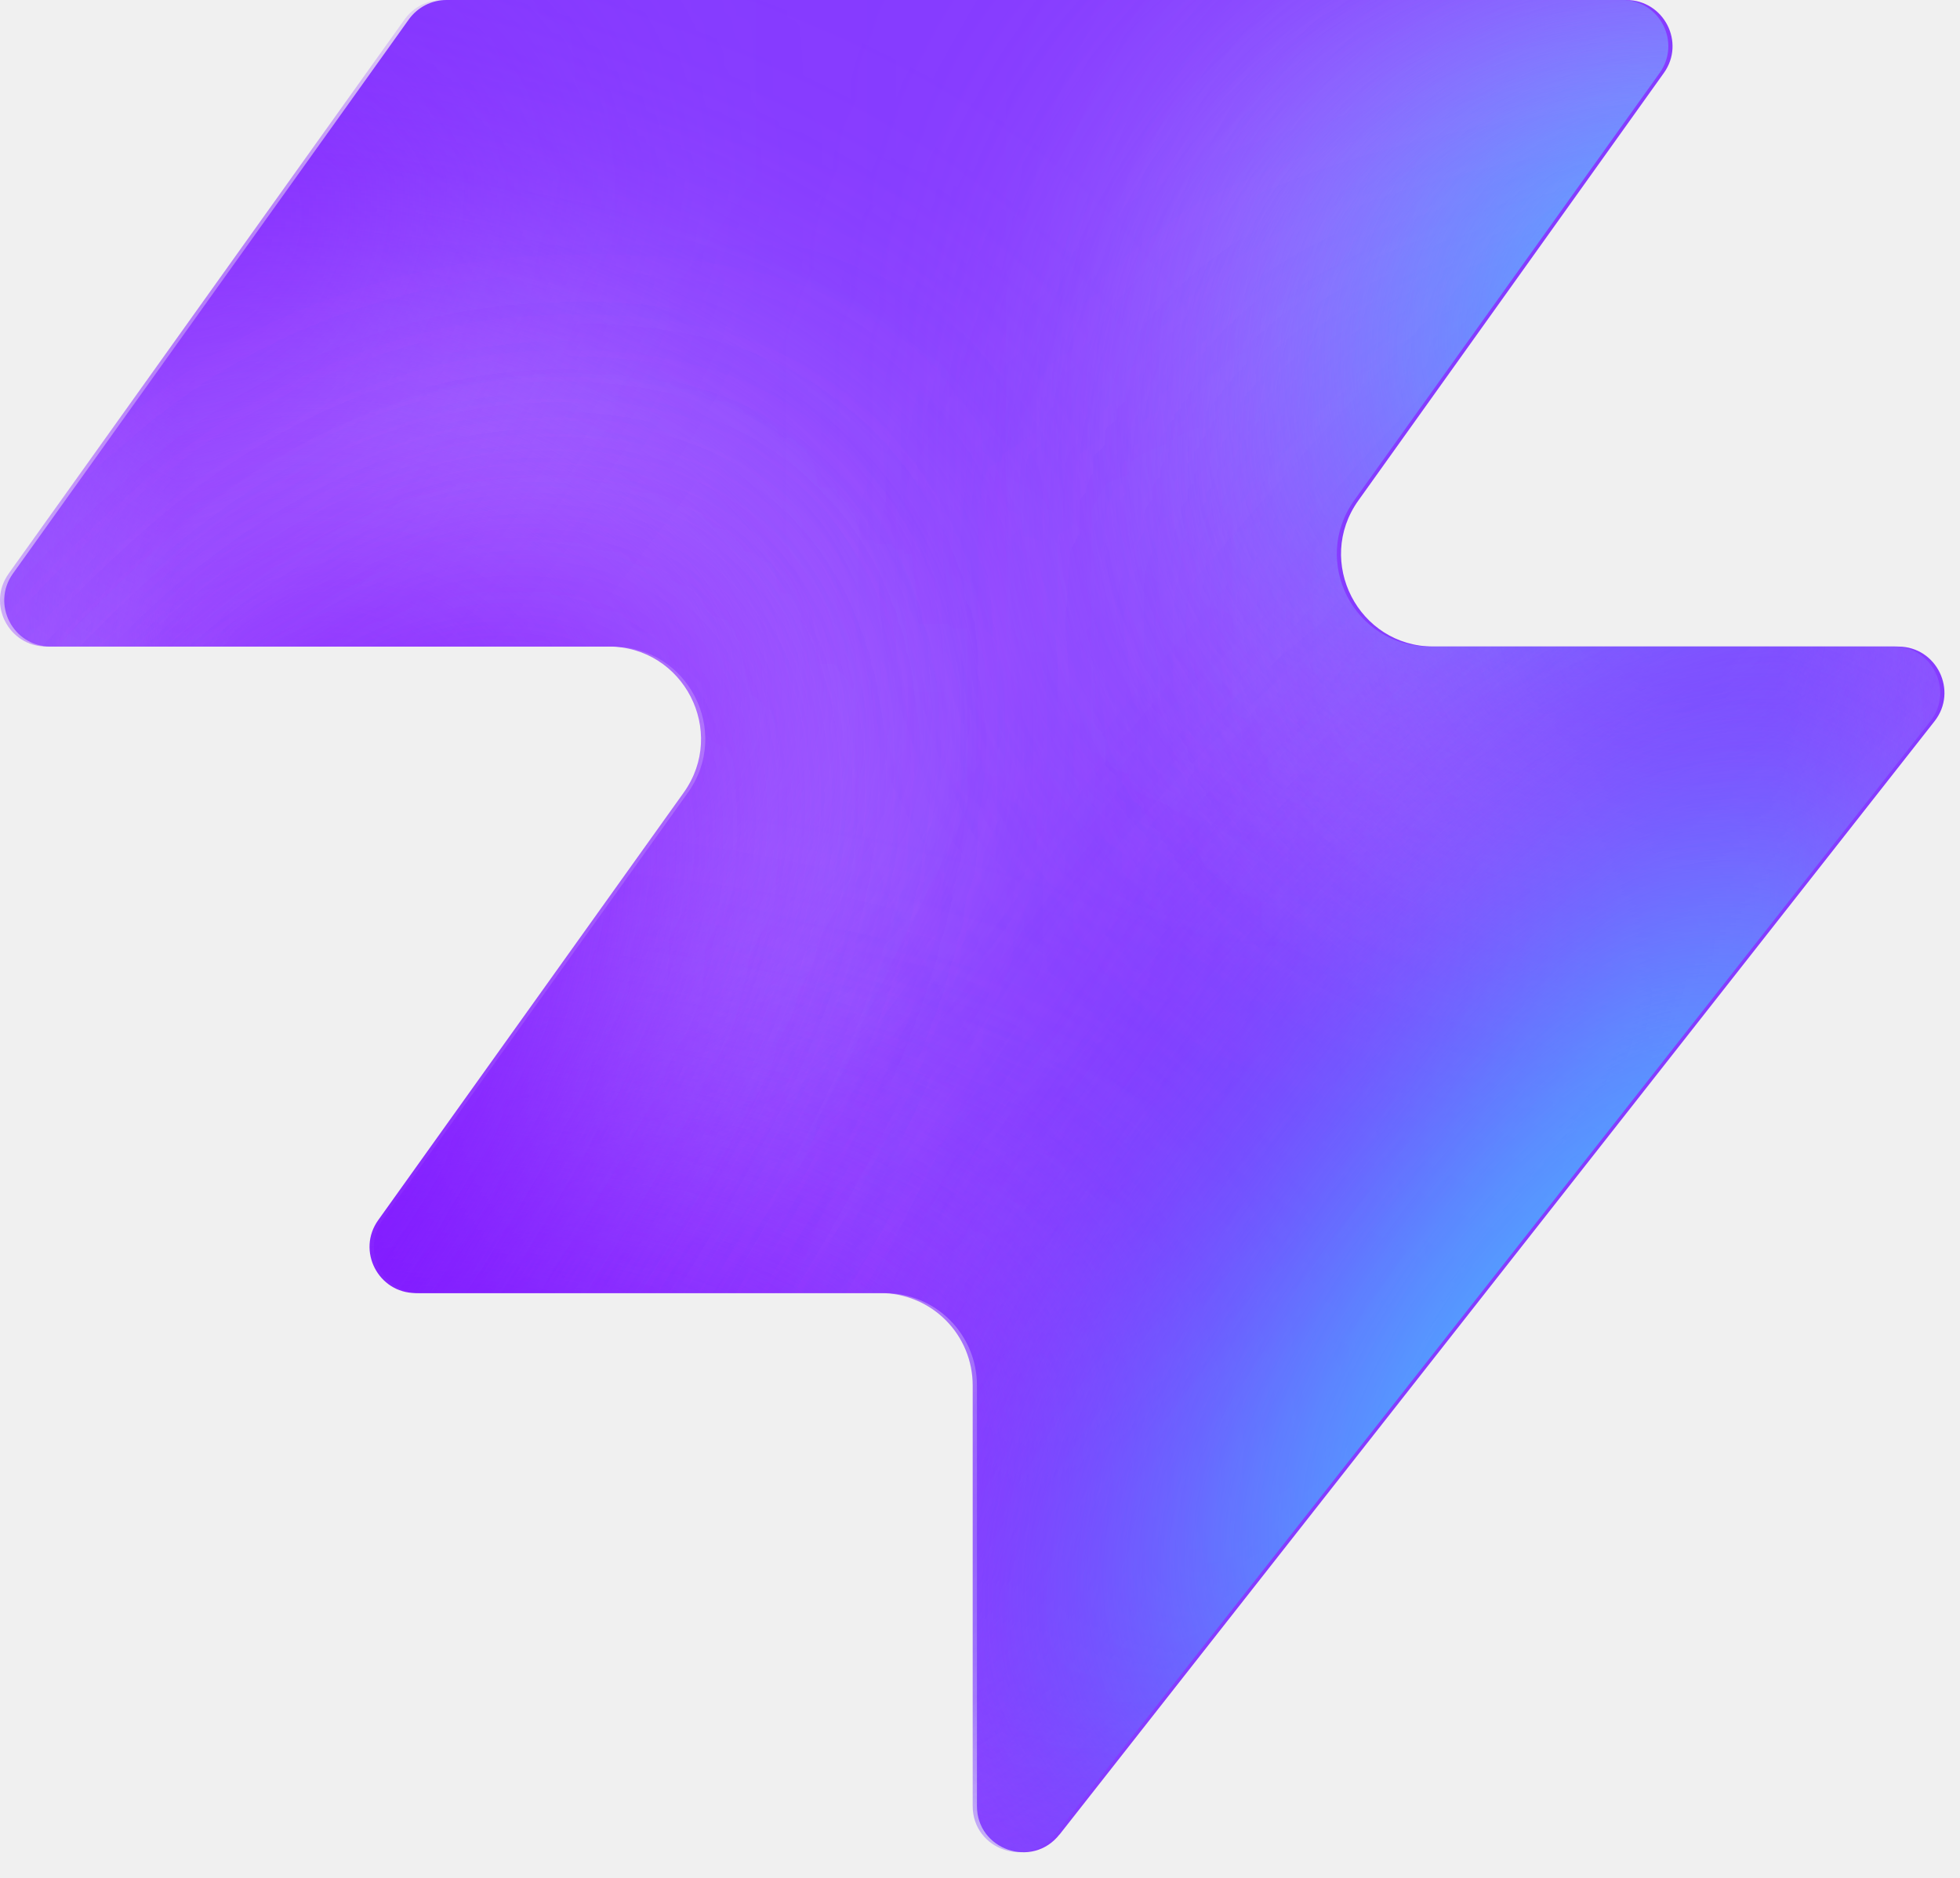
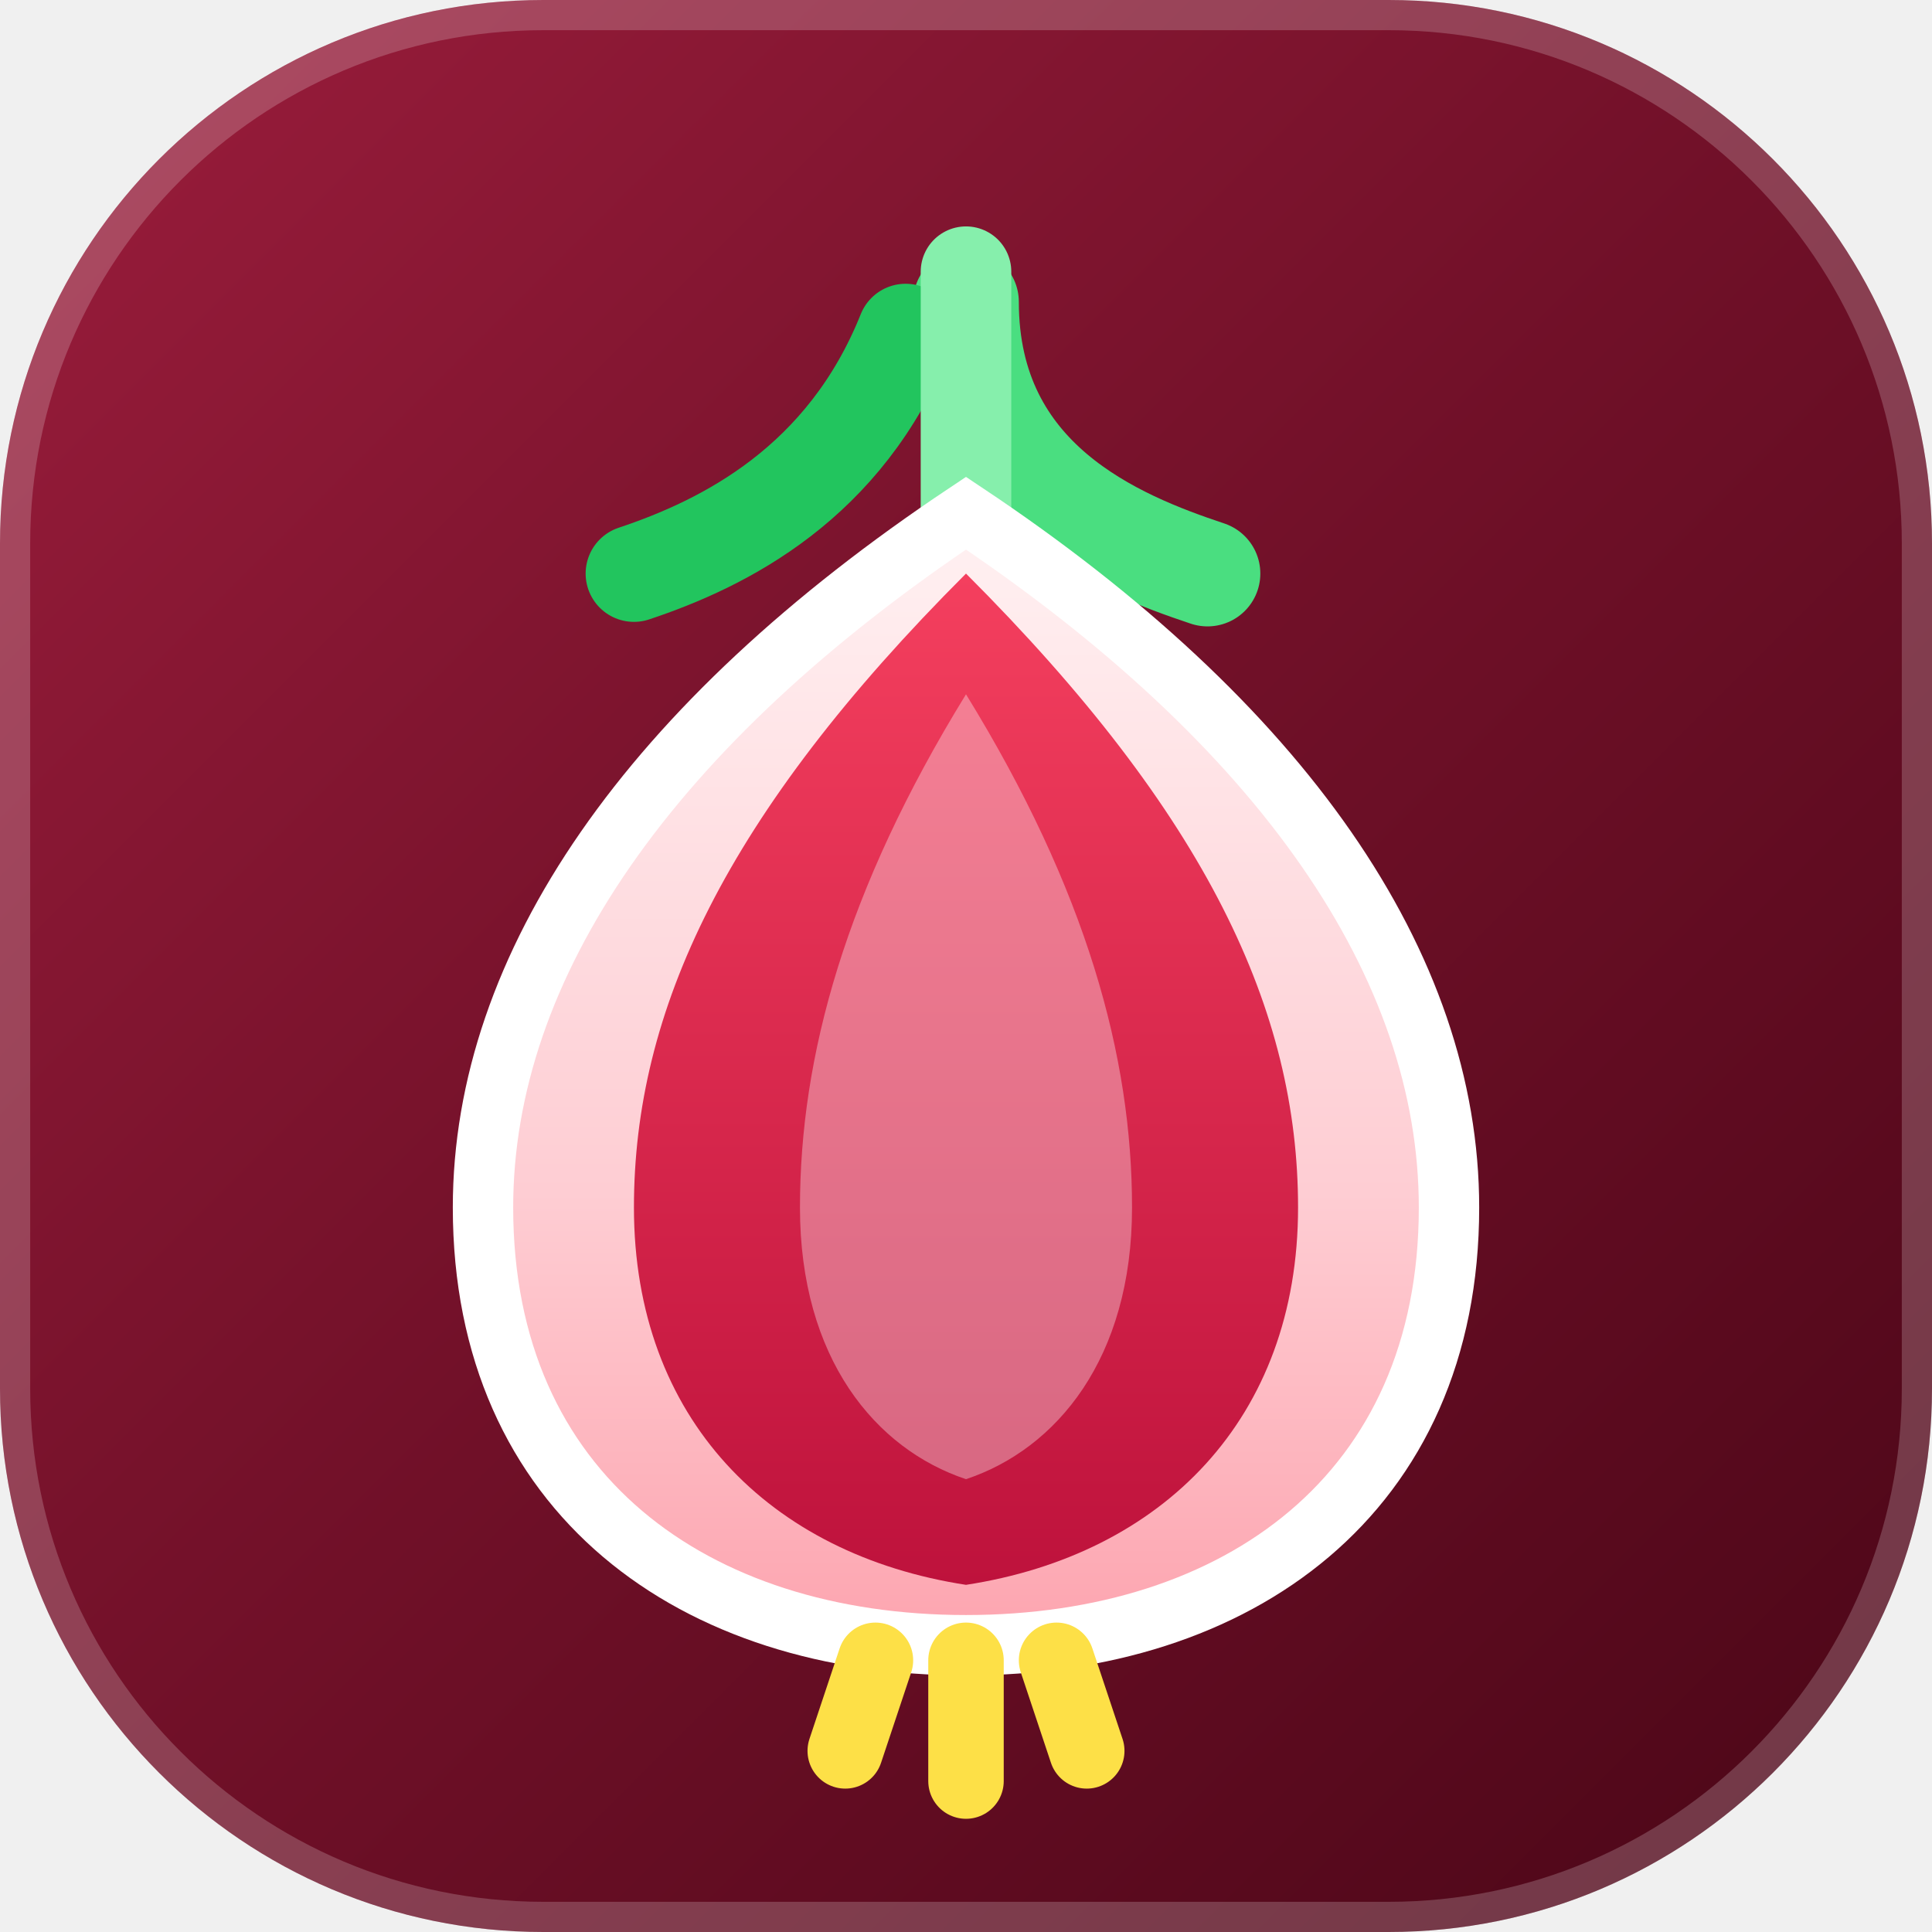
- <svg xmlns="http://www.w3.org/2000/svg" width="48" height="46" fill="none" viewBox="0 0 48 46">
-   <path fill="#863bff" d="M25.946 44.938c-.664.845-2.021.375-2.021-.698V33.937a2.26 2.26 0 0 0-2.262-2.262H10.287c-.92 0-1.456-1.04-.92-1.788l7.48-10.471c1.07-1.497 0-3.578-1.842-3.578H1.237c-.92 0-1.456-1.04-.92-1.788L10.013.474c.214-.297.556-.474.92-.474h28.894c.92 0 1.456 1.04.92 1.788l-7.48 10.471c-1.07 1.498 0 3.579 1.842 3.579h11.377c.943 0 1.473 1.088.89 1.83L25.947 44.94z" style="fill:#863bff;fill:color(display-p3 .525 .23 1);fill-opacity:1" />
-   <mask id="a" width="48" height="46" x="0" y="0" maskUnits="userSpaceOnUse" style="mask-type:alpha">
-     <path fill="#000" d="M25.842 44.938c-.664.844-2.021.375-2.021-.698V33.937a2.26 2.26 0 0 0-2.262-2.262H10.183c-.92 0-1.456-1.04-.92-1.788l7.48-10.471c1.07-1.498 0-3.579-1.842-3.579H1.133c-.92 0-1.456-1.04-.92-1.787L9.91.473c.214-.297.556-.474.92-.474h28.894c.92 0 1.456 1.04.92 1.788l-7.48 10.471c-1.07 1.498 0 3.578 1.842 3.578h11.377c.943 0 1.473 1.088.89 1.832L25.843 44.94z" style="fill:#000;fill-opacity:1" />
-   </mask>
-   <g mask="url(#a)">
-     <g filter="url(#b)">
-       <ellipse cx="5.508" cy="14.704" fill="#ede6ff" rx="5.508" ry="14.704" style="fill:#ede6ff;fill:color(display-p3 .927 .903 1);fill-opacity:1" transform="matrix(.00324 1 1 -.00324 -4.47 31.516)" />
-     </g>
-     <g filter="url(#c)">
-       <ellipse cx="10.399" cy="29.851" fill="#ede6ff" rx="10.399" ry="29.851" style="fill:#ede6ff;fill:color(display-p3 .927 .903 1);fill-opacity:1" transform="matrix(.00324 1 1 -.00324 -39.328 7.883)" />
-     </g>
-     <g filter="url(#d)">
-       <ellipse cx="5.508" cy="30.487" fill="#7e14ff" rx="5.508" ry="30.487" style="fill:#7e14ff;fill:color(display-p3 .492 .077 1);fill-opacity:1" transform="rotate(89.814 -25.913 -14.639)scale(1 -1)" />
-     </g>
-     <g filter="url(#e)">
-       <ellipse cx="5.508" cy="30.599" fill="#7e14ff" rx="5.508" ry="30.599" style="fill:#7e14ff;fill:color(display-p3 .492 .077 1);fill-opacity:1" transform="rotate(89.814 -32.644 -3.334)scale(1 -1)" />
-     </g>
-     <g filter="url(#f)">
-       <ellipse cx="5.508" cy="30.599" fill="#7e14ff" rx="5.508" ry="30.599" style="fill:#7e14ff;fill:color(display-p3 .492 .077 1);fill-opacity:1" transform="matrix(.00324 1 1 -.00324 -34.34 30.47)" />
-     </g>
-     <g filter="url(#g)">
-       <ellipse cx="14.072" cy="22.078" fill="#ede6ff" rx="14.072" ry="22.078" style="fill:#ede6ff;fill:color(display-p3 .927 .903 1);fill-opacity:1" transform="rotate(93.35 24.506 48.493)scale(-1 1)" />
-     </g>
-     <g filter="url(#h)">
-       <ellipse cx="3.47" cy="21.501" fill="#7e14ff" rx="3.47" ry="21.501" style="fill:#7e14ff;fill:color(display-p3 .492 .077 1);fill-opacity:1" transform="rotate(89.009 28.708 47.59)scale(-1 1)" />
-     </g>
-     <g filter="url(#i)">
-       <ellipse cx="3.47" cy="21.501" fill="#7e14ff" rx="3.47" ry="21.501" style="fill:#7e14ff;fill:color(display-p3 .492 .077 1);fill-opacity:1" transform="rotate(89.009 28.708 47.59)scale(-1 1)" />
-     </g>
-     <g filter="url(#j)">
-       <ellipse cx=".387" cy="8.972" fill="#7e14ff" rx="4.407" ry="29.108" style="fill:#7e14ff;fill:color(display-p3 .492 .077 1);fill-opacity:1" transform="rotate(39.51 .387 8.972)" />
-     </g>
-     <g filter="url(#k)">
-       <ellipse cx="47.523" cy="-6.092" fill="#7e14ff" rx="4.407" ry="29.108" style="fill:#7e14ff;fill:color(display-p3 .492 .077 1);fill-opacity:1" transform="rotate(37.892 47.523 -6.092)" />
-     </g>
-     <g filter="url(#l)">
-       <ellipse cx="41.412" cy="6.333" fill="#47bfff" rx="5.971" ry="9.665" style="fill:#47bfff;fill:color(display-p3 .28 .748 1);fill-opacity:1" transform="rotate(37.892 41.412 6.333)" />
-     </g>
-     <g filter="url(#m)">
-       <ellipse cx="-1.879" cy="38.332" fill="#7e14ff" rx="4.407" ry="29.108" style="fill:#7e14ff;fill:color(display-p3 .492 .077 1);fill-opacity:1" transform="rotate(37.892 -1.88 38.332)" />
-     </g>
-     <g filter="url(#n)">
-       <ellipse cx="-1.879" cy="38.332" fill="#7e14ff" rx="4.407" ry="29.108" style="fill:#7e14ff;fill:color(display-p3 .492 .077 1);fill-opacity:1" transform="rotate(37.892 -1.88 38.332)" />
-     </g>
-     <g filter="url(#o)">
-       <ellipse cx="35.651" cy="29.907" fill="#7e14ff" rx="4.407" ry="29.108" style="fill:#7e14ff;fill:color(display-p3 .492 .077 1);fill-opacity:1" transform="rotate(37.892 35.651 29.907)" />
-     </g>
-     <g filter="url(#p)">
-       <ellipse cx="38.418" cy="32.4" fill="#47bfff" rx="5.971" ry="15.297" style="fill:#47bfff;fill:color(display-p3 .28 .748 1);fill-opacity:1" transform="rotate(37.892 38.418 32.4)" />
-     </g>
-   </g>
+ <svg xmlns="http://www.w3.org/2000/svg" viewBox="0 0 64 64" fill="none">
+   <rect width="64" height="64" rx="18" fill="url(#bgGrad)" />
+   <rect x="0.5" y="0.5" width="63" height="63" rx="17.5" stroke="#FFFFFF" stroke-opacity="0.2" />
+   <path d="M32 10C32 16 37 18 40 19" stroke="#4ADE80" stroke-width="3.5" stroke-linecap="round" />
+   <path d="M30 11C28 16 24 18 21 19" stroke="#22C55E" stroke-width="3.2" stroke-linecap="round" />
+   <path d="M32 9V17" stroke="#86EFAC" stroke-width="3" stroke-linecap="round" />
+   <path d="M32 17C21.5 24 16 32 16 40C16 49.5 23 54.5 32 54.5C41 54.5 48 49.5 48 40C48 32 42.5 24 32 17Z" fill="url(#bulbGrad)" stroke="#FFFFFF" stroke-width="2" />
+   <path d="M32 19C24 27 21 33.5 21 40C21 47 25.5 51.5 32 52.5C38.5 51.5 43 47 43 40C43 33.5 40 27 32 19Z" fill="url(#innerGrad)" />
+   <path d="M32 23C28 29.5 26.5 35 26.5 40C26.5 45 29 48 32 49C35 48 37.5 45 37.5 40C37.5 35 36 29.5 32 23Z" fill="#FFFFFF" fill-opacity="0.35" />
+   <path d="M29 55L28 58M32 55V59M35 55L36 58" stroke="#FDE047" stroke-width="2.5" stroke-linecap="round" />
  <defs>
-     <filter id="b" width="60.045" height="41.654" x="-19.77" y="16.149" color-interpolation-filters="sRGB" filterUnits="userSpaceOnUse">
-       <feFlood flood-opacity="0" result="BackgroundImageFix" />
-       <feBlend in="SourceGraphic" in2="BackgroundImageFix" result="shape" />
-       <feGaussianBlur result="effect1_foregroundBlur_2002_17158" stdDeviation="7.659" />
-     </filter>
-     <filter id="c" width="90.34" height="51.437" x="-54.613" y="-7.533" color-interpolation-filters="sRGB" filterUnits="userSpaceOnUse">
-       <feFlood flood-opacity="0" result="BackgroundImageFix" />
-       <feBlend in="SourceGraphic" in2="BackgroundImageFix" result="shape" />
-       <feGaussianBlur result="effect1_foregroundBlur_2002_17158" stdDeviation="7.659" />
-     </filter>
-     <filter id="d" width="79.355" height="29.4" x="-49.64" y="2.03" color-interpolation-filters="sRGB" filterUnits="userSpaceOnUse">
-       <feFlood flood-opacity="0" result="BackgroundImageFix" />
-       <feBlend in="SourceGraphic" in2="BackgroundImageFix" result="shape" />
-       <feGaussianBlur result="effect1_foregroundBlur_2002_17158" stdDeviation="4.596" />
-     </filter>
-     <filter id="e" width="79.579" height="29.4" x="-45.045" y="20.029" color-interpolation-filters="sRGB" filterUnits="userSpaceOnUse">
-       <feFlood flood-opacity="0" result="BackgroundImageFix" />
-       <feBlend in="SourceGraphic" in2="BackgroundImageFix" result="shape" />
-       <feGaussianBlur result="effect1_foregroundBlur_2002_17158" stdDeviation="4.596" />
-     </filter>
-     <filter id="f" width="79.579" height="29.4" x="-43.513" y="21.178" color-interpolation-filters="sRGB" filterUnits="userSpaceOnUse">
-       <feFlood flood-opacity="0" result="BackgroundImageFix" />
-       <feBlend in="SourceGraphic" in2="BackgroundImageFix" result="shape" />
-       <feGaussianBlur result="effect1_foregroundBlur_2002_17158" stdDeviation="4.596" />
-     </filter>
-     <filter id="g" width="74.749" height="58.852" x="15.756" y="-17.901" color-interpolation-filters="sRGB" filterUnits="userSpaceOnUse">
-       <feFlood flood-opacity="0" result="BackgroundImageFix" />
-       <feBlend in="SourceGraphic" in2="BackgroundImageFix" result="shape" />
-       <feGaussianBlur result="effect1_foregroundBlur_2002_17158" stdDeviation="7.659" />
-     </filter>
-     <filter id="h" width="61.377" height="25.362" x="23.548" y="2.284" color-interpolation-filters="sRGB" filterUnits="userSpaceOnUse">
-       <feFlood flood-opacity="0" result="BackgroundImageFix" />
-       <feBlend in="SourceGraphic" in2="BackgroundImageFix" result="shape" />
-       <feGaussianBlur result="effect1_foregroundBlur_2002_17158" stdDeviation="4.596" />
-     </filter>
-     <filter id="i" width="61.377" height="25.362" x="23.548" y="2.284" color-interpolation-filters="sRGB" filterUnits="userSpaceOnUse">
-       <feFlood flood-opacity="0" result="BackgroundImageFix" />
-       <feBlend in="SourceGraphic" in2="BackgroundImageFix" result="shape" />
-       <feGaussianBlur result="effect1_foregroundBlur_2002_17158" stdDeviation="4.596" />
-     </filter>
-     <filter id="j" width="56.045" height="63.649" x="-27.636" y="-22.853" color-interpolation-filters="sRGB" filterUnits="userSpaceOnUse">
-       <feFlood flood-opacity="0" result="BackgroundImageFix" />
-       <feBlend in="SourceGraphic" in2="BackgroundImageFix" result="shape" />
-       <feGaussianBlur result="effect1_foregroundBlur_2002_17158" stdDeviation="4.596" />
-     </filter>
-     <filter id="k" width="54.814" height="64.646" x="20.116" y="-38.415" color-interpolation-filters="sRGB" filterUnits="userSpaceOnUse">
-       <feFlood flood-opacity="0" result="BackgroundImageFix" />
-       <feBlend in="SourceGraphic" in2="BackgroundImageFix" result="shape" />
-       <feGaussianBlur result="effect1_foregroundBlur_2002_17158" stdDeviation="4.596" />
-     </filter>
-     <filter id="l" width="33.541" height="35.313" x="24.641" y="-11.323" color-interpolation-filters="sRGB" filterUnits="userSpaceOnUse">
-       <feFlood flood-opacity="0" result="BackgroundImageFix" />
-       <feBlend in="SourceGraphic" in2="BackgroundImageFix" result="shape" />
-       <feGaussianBlur result="effect1_foregroundBlur_2002_17158" stdDeviation="4.596" />
-     </filter>
-     <filter id="m" width="54.814" height="64.646" x="-29.286" y="6.009" color-interpolation-filters="sRGB" filterUnits="userSpaceOnUse">
-       <feFlood flood-opacity="0" result="BackgroundImageFix" />
-       <feBlend in="SourceGraphic" in2="BackgroundImageFix" result="shape" />
-       <feGaussianBlur result="effect1_foregroundBlur_2002_17158" stdDeviation="4.596" />
-     </filter>
-     <filter id="n" width="54.814" height="64.646" x="-29.286" y="6.009" color-interpolation-filters="sRGB" filterUnits="userSpaceOnUse">
-       <feFlood flood-opacity="0" result="BackgroundImageFix" />
-       <feBlend in="SourceGraphic" in2="BackgroundImageFix" result="shape" />
-       <feGaussianBlur result="effect1_foregroundBlur_2002_17158" stdDeviation="4.596" />
-     </filter>
-     <filter id="o" width="54.814" height="64.646" x="8.244" y="-2.416" color-interpolation-filters="sRGB" filterUnits="userSpaceOnUse">
-       <feFlood flood-opacity="0" result="BackgroundImageFix" />
-       <feBlend in="SourceGraphic" in2="BackgroundImageFix" result="shape" />
-       <feGaussianBlur result="effect1_foregroundBlur_2002_17158" stdDeviation="4.596" />
-     </filter>
-     <filter id="p" width="39.409" height="43.623" x="18.713" y="10.588" color-interpolation-filters="sRGB" filterUnits="userSpaceOnUse">
-       <feFlood flood-opacity="0" result="BackgroundImageFix" />
-       <feBlend in="SourceGraphic" in2="BackgroundImageFix" result="shape" />
-       <feGaussianBlur result="effect1_foregroundBlur_2002_17158" stdDeviation="4.596" />
-     </filter>
+     <linearGradient id="bgGrad" x1="0" y1="0" x2="64" y2="64" gradientUnits="userSpaceOnUse">
+       <stop offset="0%" stop-color="#9B1D3C" />
+       <stop offset="50%" stop-color="#701028" />
+       <stop offset="100%" stop-color="#4A0617" />
+     </linearGradient>
+     <linearGradient id="bulbGrad" x1="32" y1="17" x2="32" y2="54.5" gradientUnits="userSpaceOnUse">
+       <stop offset="0%" stop-color="#FFF1F2" />
+       <stop offset="60%" stop-color="#FECDD3" />
+       <stop offset="100%" stop-color="#FDA4AF" />
+     </linearGradient>
+     <linearGradient id="innerGrad" x1="32" y1="19" x2="32" y2="52.5" gradientUnits="userSpaceOnUse">
+       <stop offset="0%" stop-color="#F43F5E" />
+       <stop offset="100%" stop-color="#BE123C" />
+     </linearGradient>
  </defs>
</svg>
